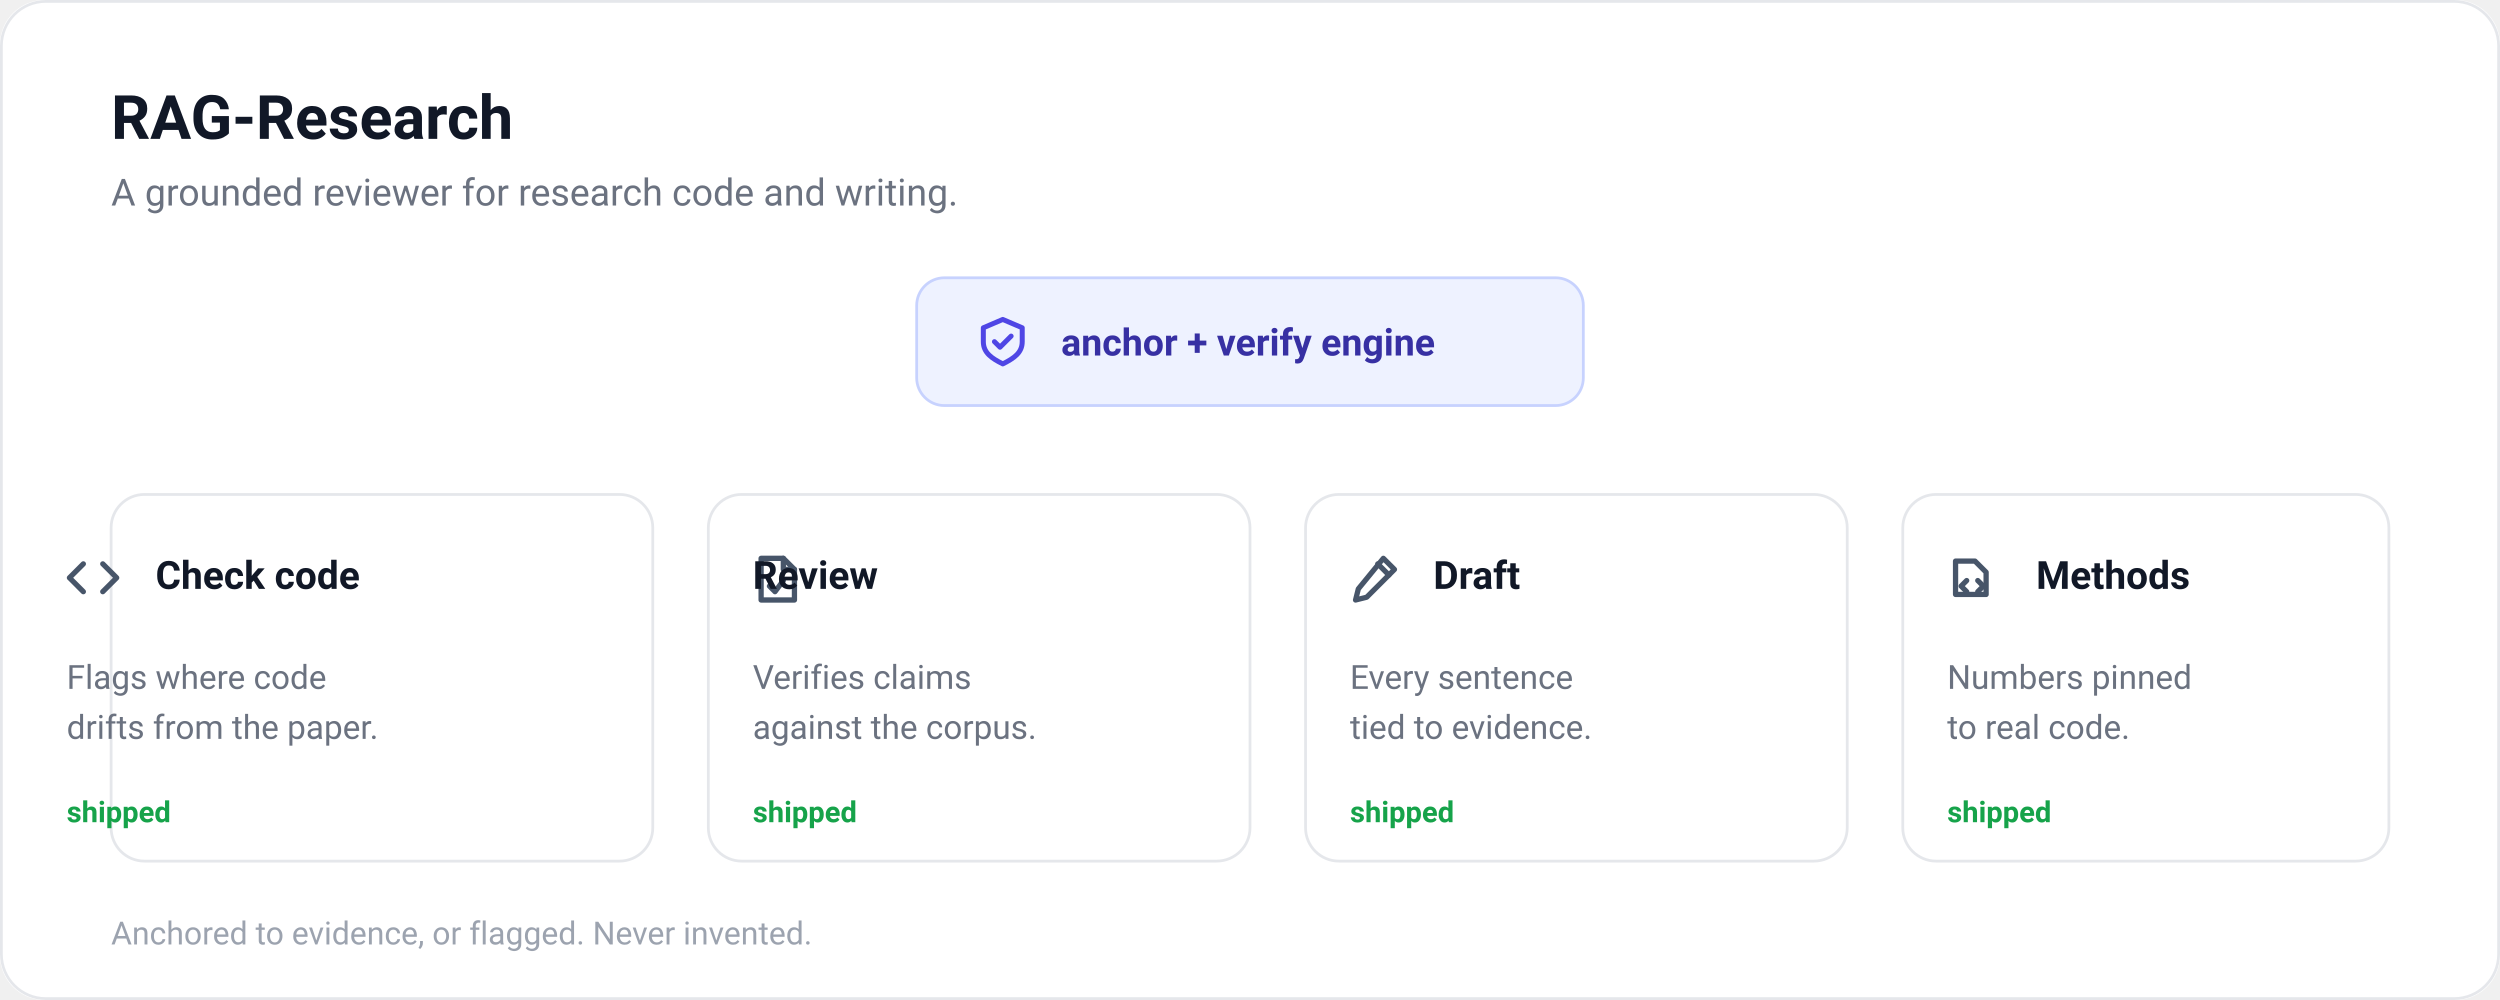
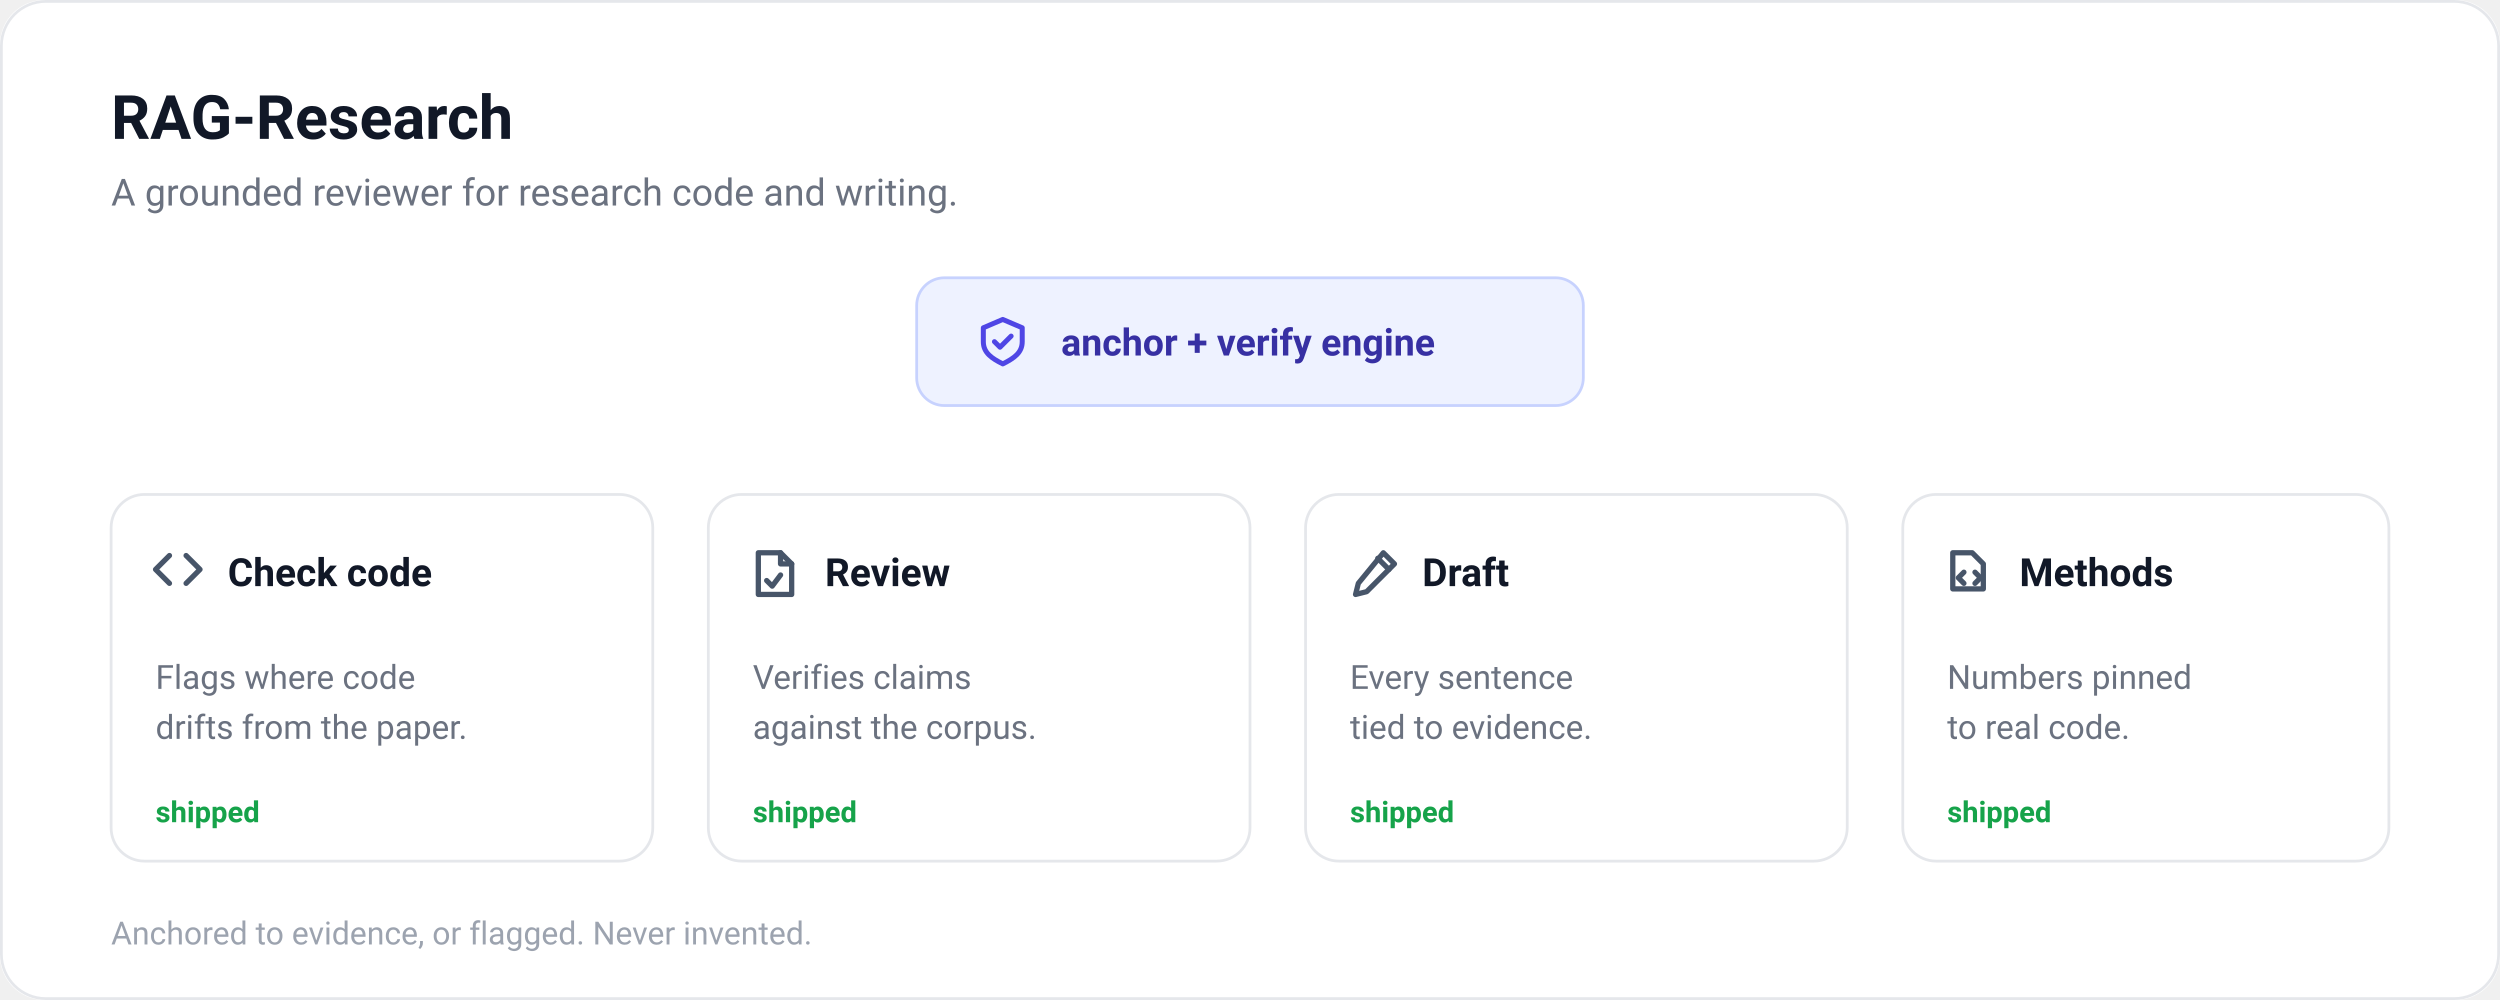
<svg xmlns="http://www.w3.org/2000/svg" width="900" height="360" viewBox="0 0 900 360" font-family="-apple-system, BlinkMacSystemFont, 'Segoe UI', Roboto, Helvetica, Arial, sans-serif">
  <rect x="0" y="0" width="900" height="360" rx="16" fill="#ffffff" />
  <rect x="0.5" y="0.5" width="899" height="359" rx="16" fill="none" stroke="#e5e7eb" />
  <text x="40" y="50" font-size="22" font-weight="700" fill="#111827">RAG-Research</text>
  <text x="40" y="74" font-size="13.5" fill="#6b7280">A grounded reviewer for research code and writing.</text>
  <rect x="330" y="100" width="240" height="46" rx="10" fill="#eef2ff" stroke="#c7d2fe" />
  <g transform="translate(352,114)" stroke="#4f46e5" stroke-width="1.8" fill="none" stroke-linecap="round" stroke-linejoin="round">
    <path d="M9 1 2 4v5c0 4 3 6 7 8 4-2 7-4 7-8V4z" />
    <path d="M6 9l2 2 4-4" />
  </g>
  <text x="382" y="128" font-size="13.5" font-weight="600" fill="#3730a3">anchor + verify engine</text>
  <g>
    <rect x="40" y="178" width="195" height="132" rx="12" fill="#ffffff" stroke="#e5e7eb" />
-     <g transform="translate(24,200)" stroke="#475569" stroke-width="1.9" fill="none" stroke-linecap="round" stroke-linejoin="round">
-       <polyline points="6,3 1,8 6,13" />
-       <polyline points="13,3 18,8 13,13" />
+     <g transform="translate(56,200)" stroke="#475569" stroke-width="1.9" fill="none" stroke-linecap="round" stroke-linejoin="round">
+       <polyline points="5,0 0,5 5,10" />
+       <polyline points="11,0 16,5 11,10" />
    </g>
-     <text x="56" y="212" font-size="14" font-weight="700" fill="#111827">Check code</text>
-     <text x="24" y="248" font-size="12" fill="#6b7280">Flags where code</text>
-     <text x="24" y="266" font-size="12" fill="#6b7280">drifts from the paper.</text>
-     <text x="24" y="296" font-size="10.5" font-weight="600" fill="#16a34a">shipped</text>
+     <text x="82" y="211" font-size="14" font-weight="700" fill="#111827">Check code</text>
+     <text x="56" y="248" font-size="12" fill="#6b7280">Flags where code</text>
+     <text x="56" y="266" font-size="12" fill="#6b7280">drifts from the paper.</text>
+     <text x="56" y="296" font-size="10.5" font-weight="600" fill="#16a34a">shipped</text>
    <rect x="255" y="178" width="195" height="132" rx="12" fill="#ffffff" stroke="#e5e7eb" />
-     <g transform="translate(271,199)" stroke="#475569" stroke-width="1.9" fill="none" stroke-linecap="round" stroke-linejoin="round">
-       <path d="M3 2h8l4 4v11H3z" />
-       <polyline points="11,2 11,6 15,6" />
-       <polyline points="6,12 8,14 11,10" />
+     <g transform="translate(271,198)" stroke="#475569" stroke-width="1.9" fill="none" stroke-linecap="round" stroke-linejoin="round">
+       <path d="M2 1h8l4 4v11H2z" />
+       <polyline points="10,1 10,5 14,5" />
+       <polyline points="5,11 7,13 10,9" />
    </g>
-     <text x="271" y="212" font-size="14" font-weight="700" fill="#111827">Review</text>
+     <text x="297" y="211" font-size="14" font-weight="700" fill="#111827">Review</text>
    <text x="271" y="248" font-size="12" fill="#6b7280">Verifies claims</text>
    <text x="271" y="266" font-size="12" fill="#6b7280">against the corpus.</text>
    <text x="271" y="296" font-size="10.5" font-weight="600" fill="#16a34a">shipped</text>
    <rect x="470" y="178" width="195" height="132" rx="12" fill="#ffffff" stroke="#e5e7eb" />
-     <g transform="translate(486,199)" stroke="#475569" stroke-width="1.9" fill="none" stroke-linecap="round" stroke-linejoin="round">
-       <path d="M12 2l4 4-10 10-4 1 1-4z" />
-       <line x1="10" y1="4" x2="14" y2="8" />
+     <g transform="translate(486,198)" stroke="#475569" stroke-width="1.9" fill="none" stroke-linecap="round" stroke-linejoin="round">
+       <path d="M12 1l4 4-10 10-4 1 1-4z" />
+       <line x1="10" y1="3" x2="14" y2="7" />
    </g>
-     <text x="516" y="212" font-size="14" font-weight="700" fill="#111827">Draft</text>
+     <text x="512" y="211" font-size="14" font-weight="700" fill="#111827">Draft</text>
    <text x="486" y="248" font-size="12" fill="#6b7280">Every sentence</text>
    <text x="486" y="266" font-size="12" fill="#6b7280">tied to evidence.</text>
    <text x="486" y="296" font-size="10.5" font-weight="600" fill="#16a34a">shipped</text>
    <rect x="685" y="178" width="175" height="132" rx="12" fill="#ffffff" stroke="#e5e7eb" />
-     <g transform="translate(701,200)" stroke="#475569" stroke-width="1.9" fill="none" stroke-linecap="round" stroke-linejoin="round">
-       <path d="M3 2h7l4 4v8H3z" />
-       <polyline points="7,9 5,11 7,13" />
-       <polyline points="11,9 13,11 11,13" />
+     <g transform="translate(701,198)" stroke="#475569" stroke-width="1.9" fill="none" stroke-linecap="round" stroke-linejoin="round">
+       <path d="M2 1h7l4 4v9H2z" />
+       <polyline points="6,8 4,10 6,12" />
+       <polyline points="10,8 12,10 10,12" />
    </g>
-     <text x="733" y="212" font-size="14" font-weight="700" fill="#111827">Methods</text>
+     <text x="727" y="211" font-size="14" font-weight="700" fill="#111827">Methods</text>
    <text x="701" y="248" font-size="12" fill="#6b7280">Numbers pinned</text>
    <text x="701" y="266" font-size="12" fill="#6b7280">to real code.</text>
    <text x="701" y="296" font-size="10.5" font-weight="600" fill="#16a34a">shipped</text>
  </g>
  <text x="40" y="340" font-size="11.5" fill="#9ca3af">Anchored to evidence, or flagged. Never invented.</text>
</svg>
